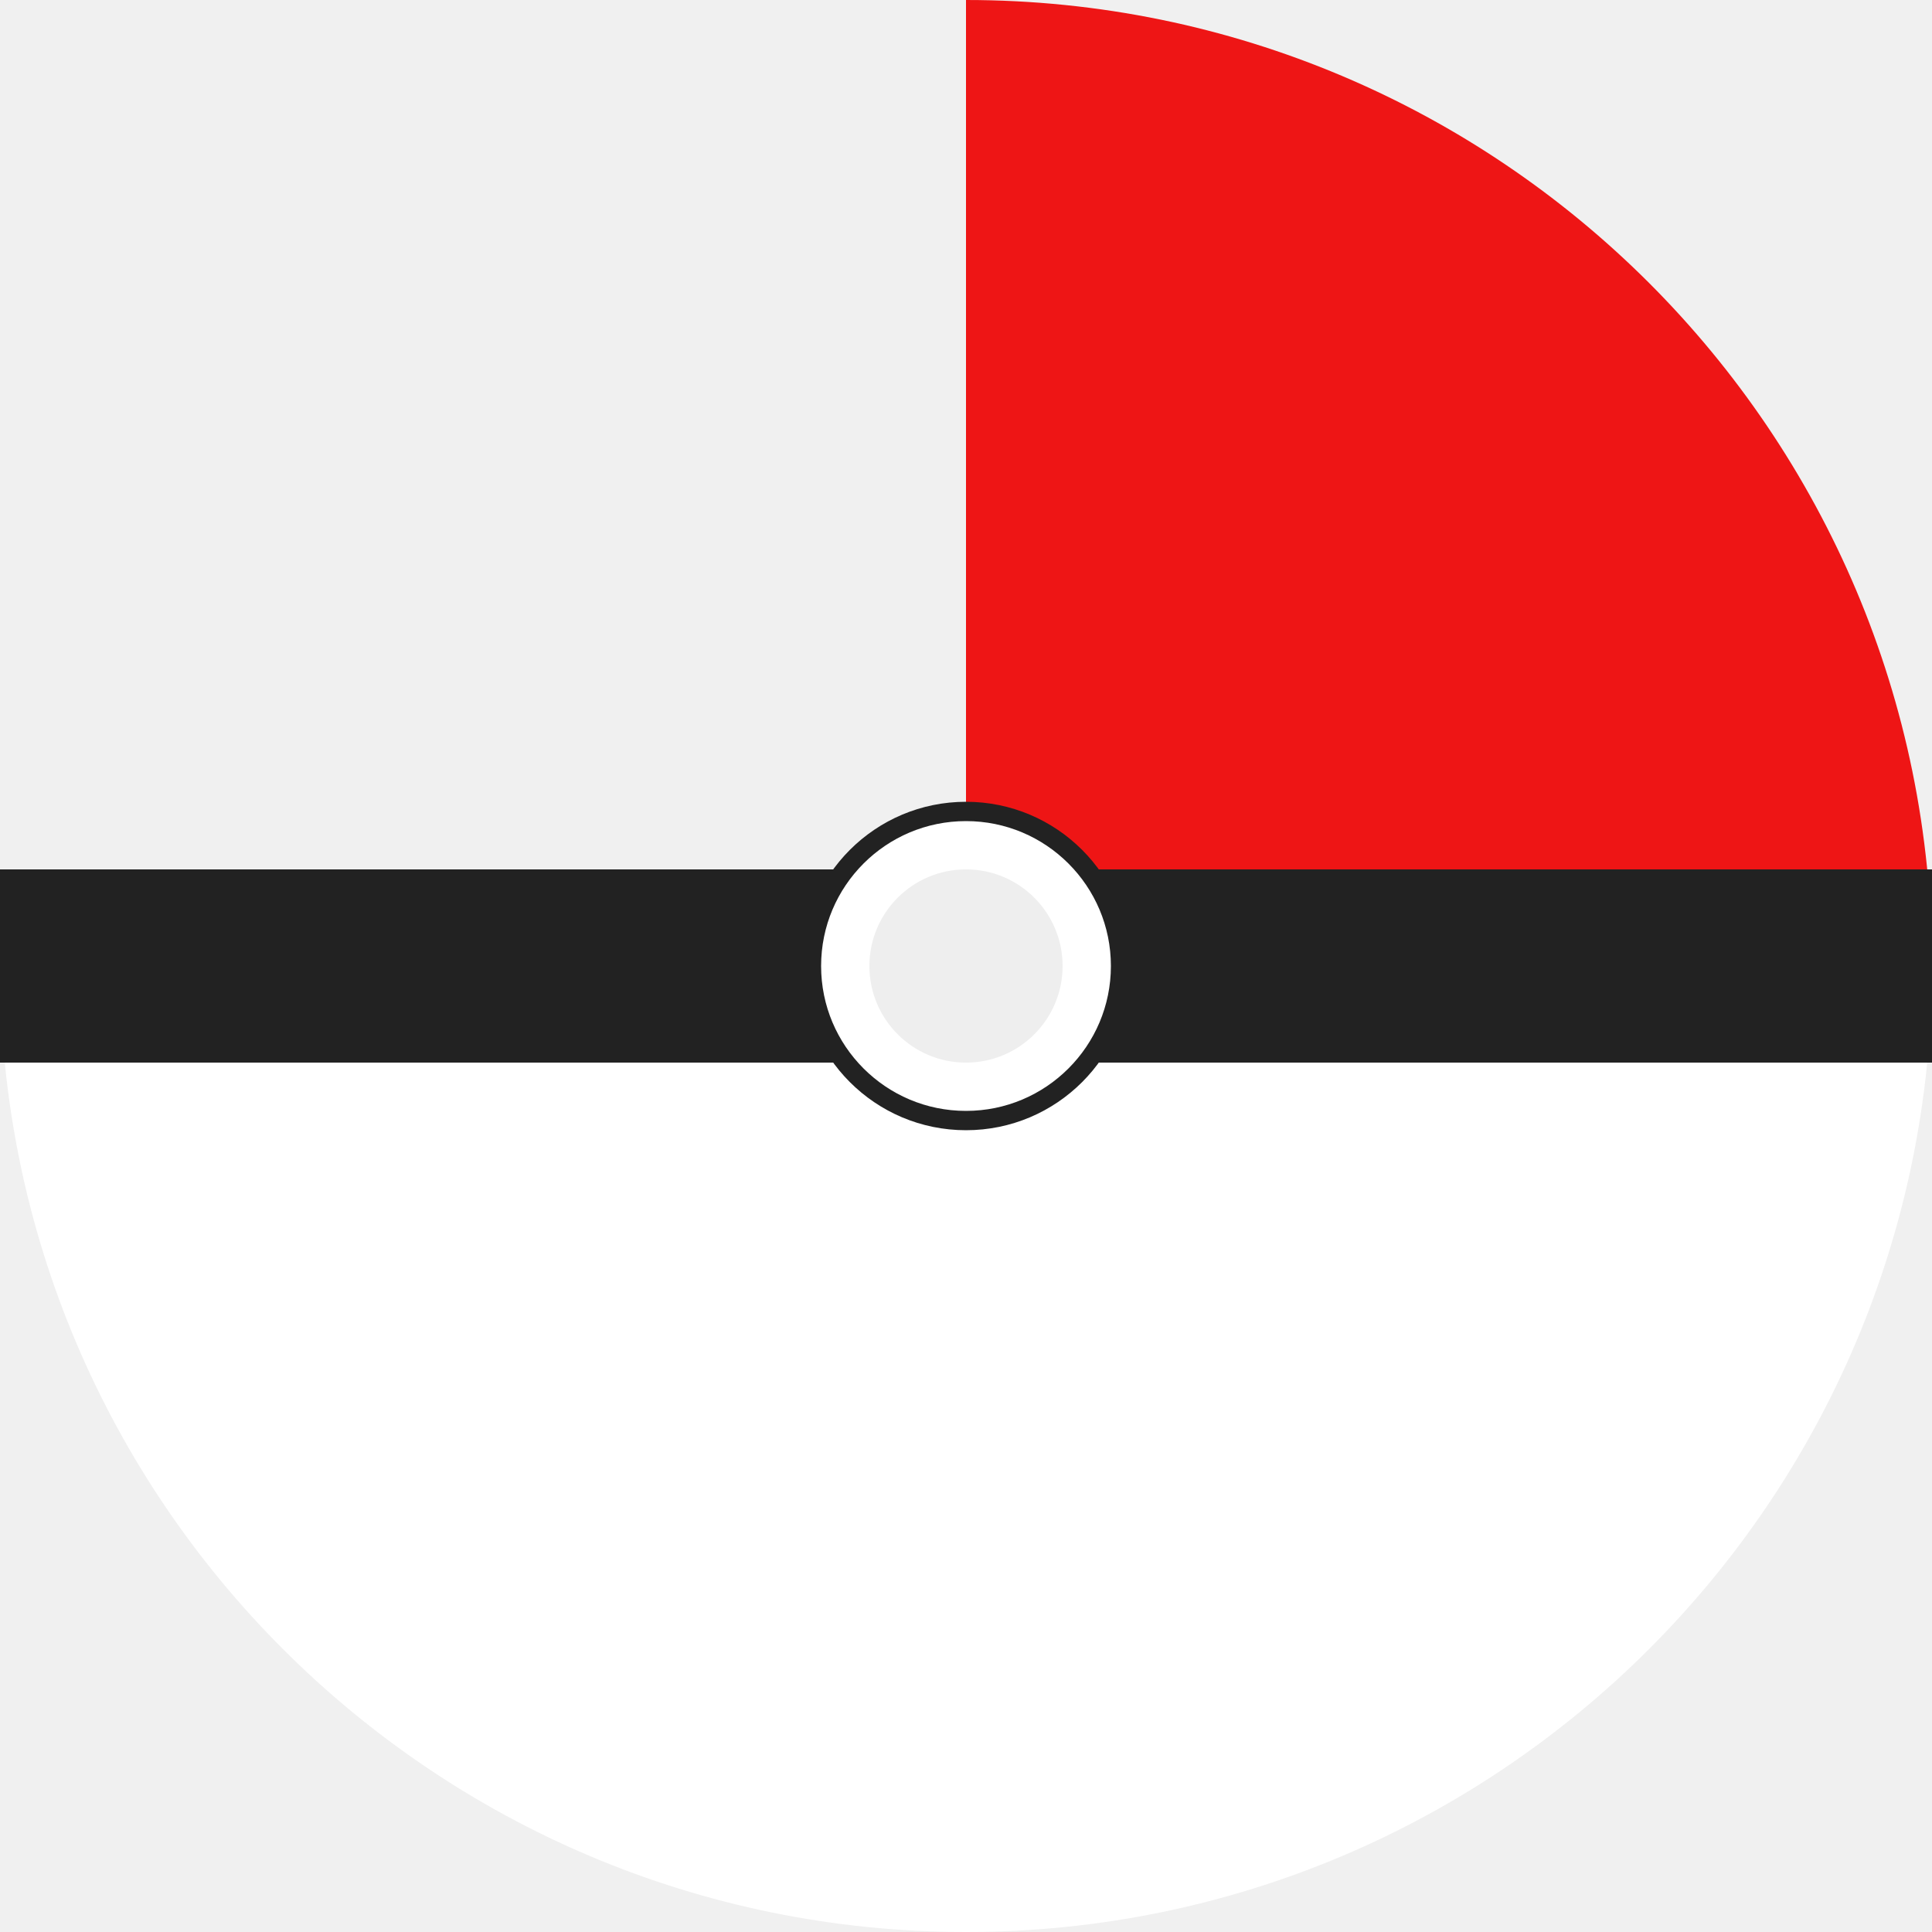
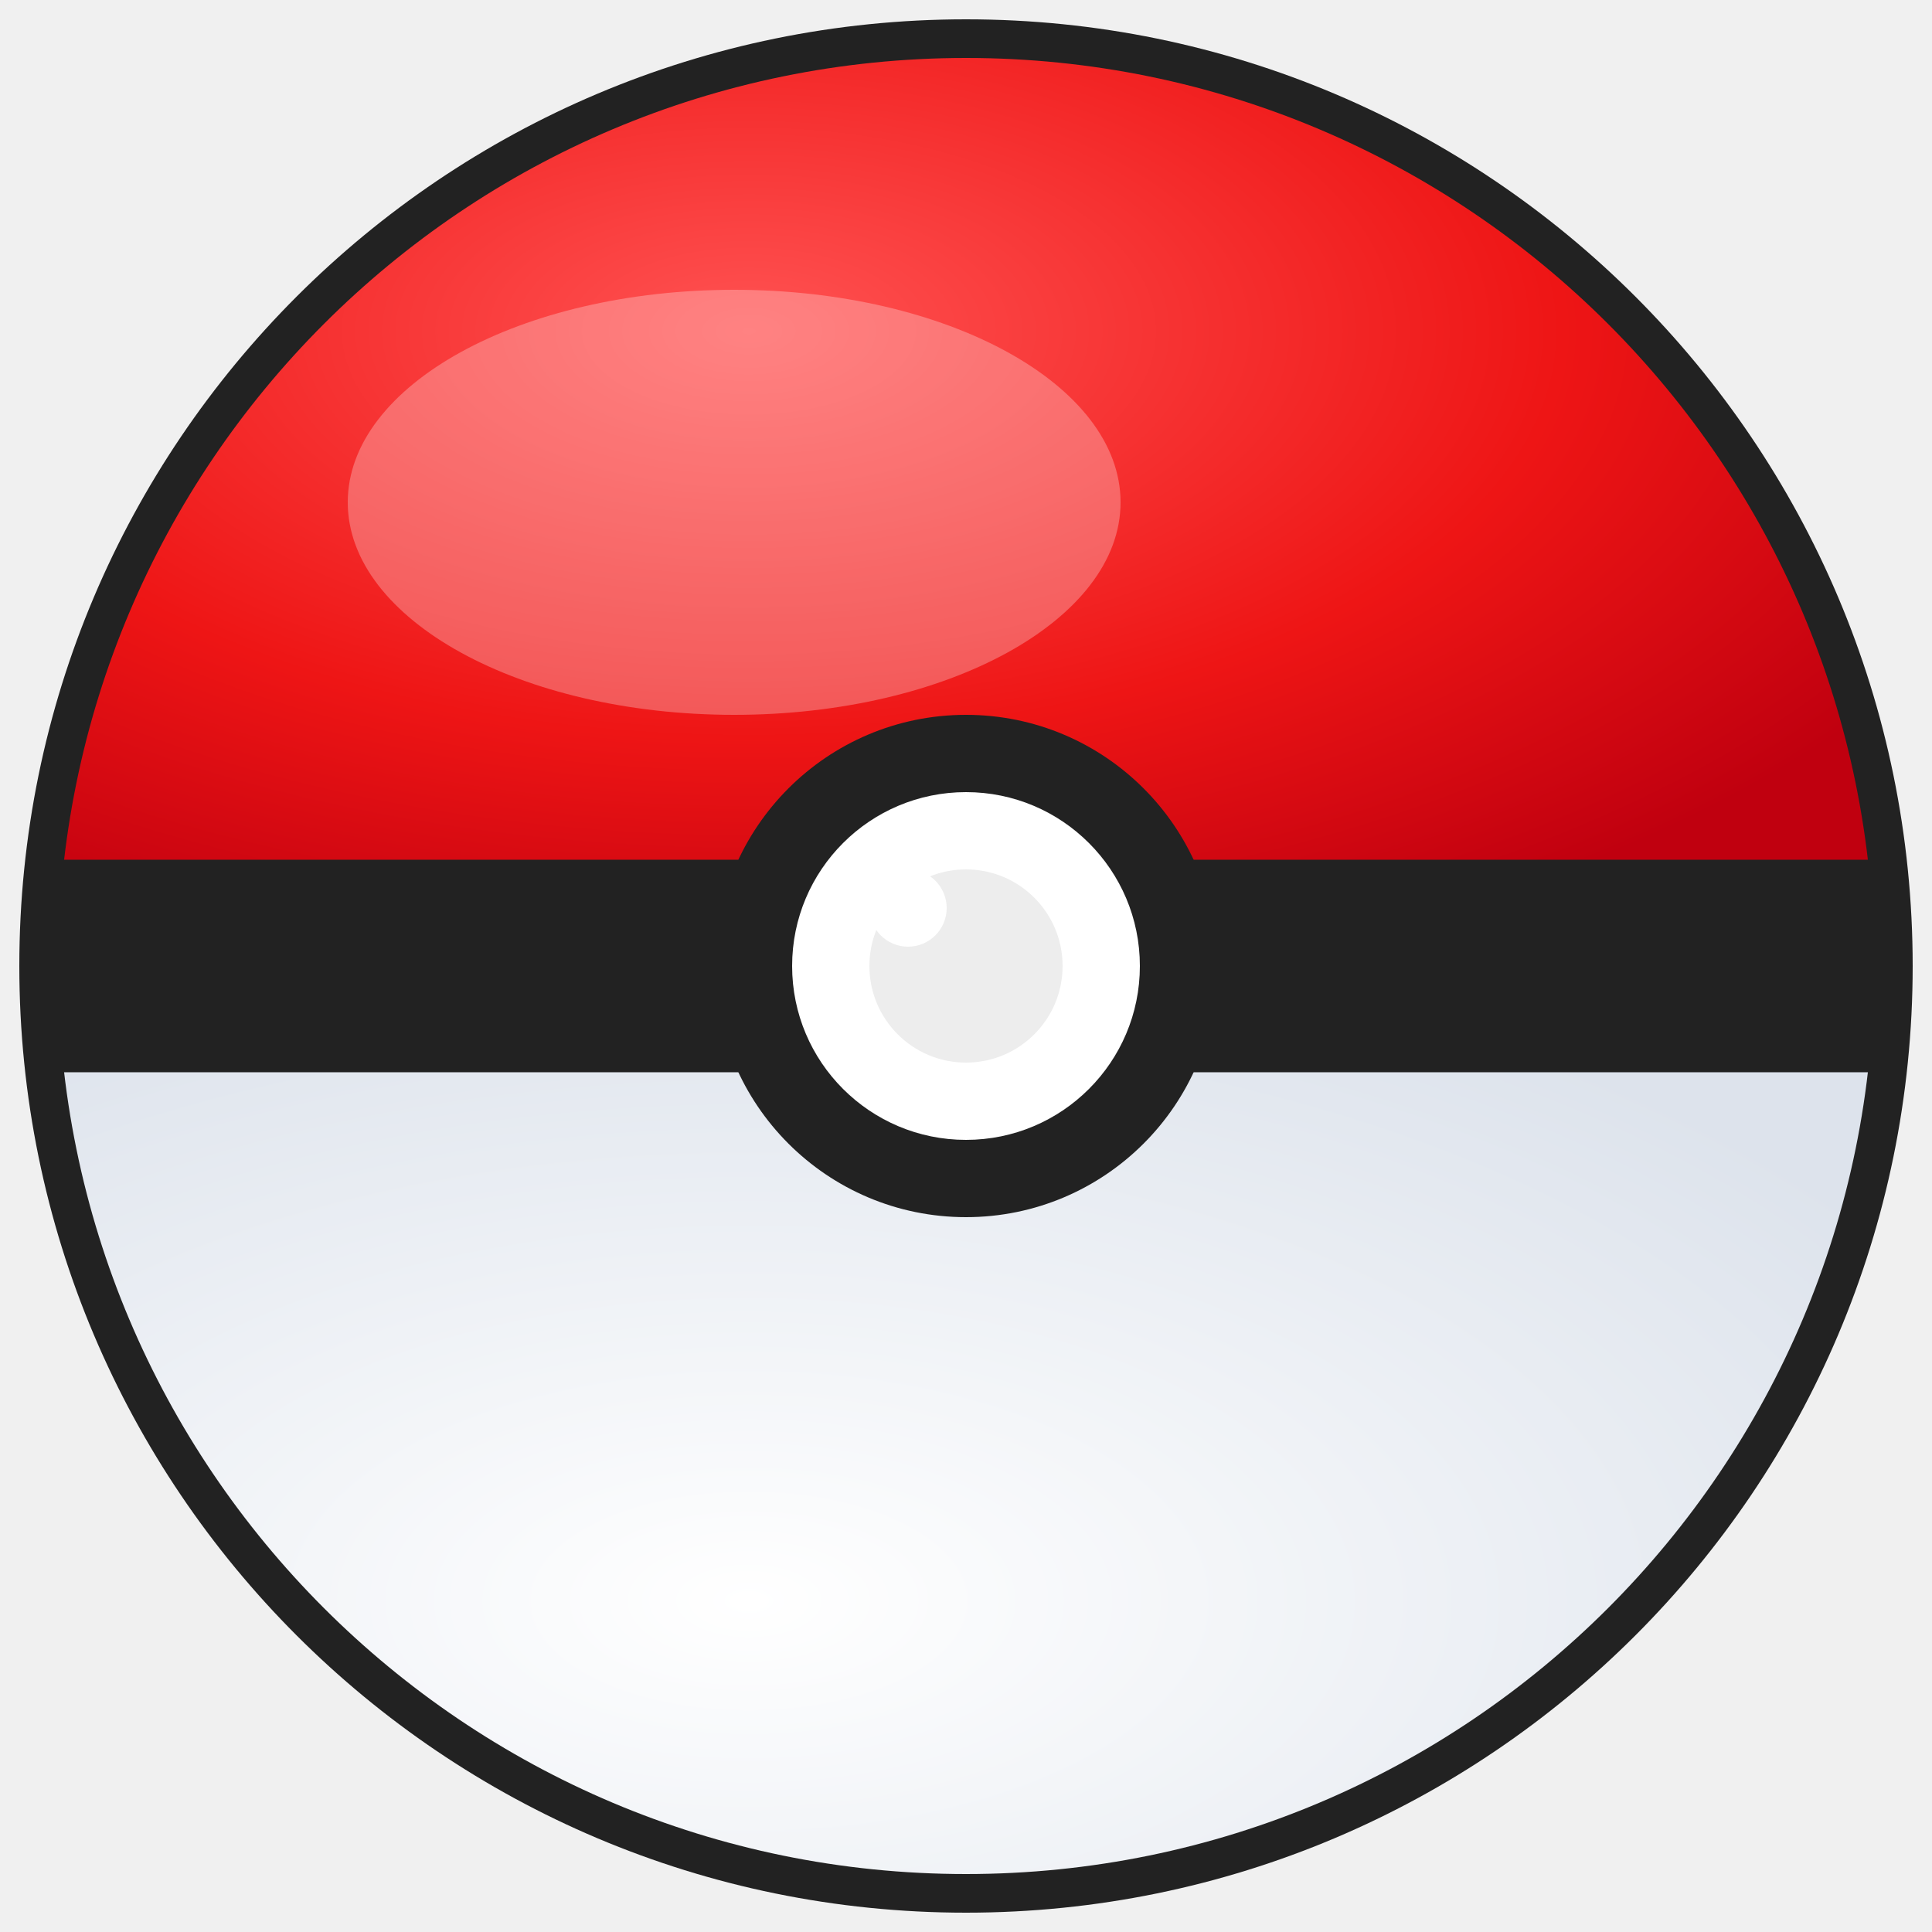
<svg xmlns="http://www.w3.org/2000/svg" width="100" height="100" viewBox="0 0 100 100">
-   <path d="M 50 0 A 50 50 0 0 1 100 50 L 50 50 Z" fill="#EE1515" />
-   <path d="M 50 50 L 100 50 A 50 50 0 0 1 0 50 Z" fill="white" />
-   <rect x="0" y="45" width="100" height="10" fill="#222" />
-   <circle cx="50" cy="50" r="8" fill="white" stroke="#222" stroke-width="1" />
-   <circle cx="50" cy="50" r="5" fill="#EEE" />
+   <defs>
+     <radialGradient id="redTop" cx="38%" cy="30%" r="75%">
+       <stop offset="0%" stop-color="#FF5252" />
+       <stop offset="60%" stop-color="#EE1515" />
+       <stop offset="100%" stop-color="#C0000F" />
+     </radialGradient>
+     <radialGradient id="whiteBot" cx="38%" cy="70%" r="75%">
+       <stop offset="0%" stop-color="#FFFFFF" />
+       <stop offset="100%" stop-color="#DDE3EC" />
+     </radialGradient>
+   </defs>
+   <circle cx="50" cy="50" r="49" fill="#222" />
+   <path d="M 50 3 A 47 47 0 0 1 97 50 L 3 50 A 47 47 0 0 1 50 3 Z" fill="url(#redTop)" />
+   <path d="M 3 50 L 97 50 A 47 47 0 0 1 3 50 Z" fill="url(#whiteBot)" />
+   <ellipse cx="38" cy="26" rx="20" ry="11" fill="#FFFFFF" opacity="0.28" />
+   <rect x="2" y="44.5" width="96" height="11" fill="#222" />
+   <circle cx="50" cy="50" r="13" fill="#222" />
+   <circle cx="50" cy="50" r="9" fill="#FFFFFF" />
+   <circle cx="50" cy="50" r="5" fill="#EDEDED" />
+   <circle cx="47" cy="47" r="2" fill="#FFFFFF" />
</svg>
